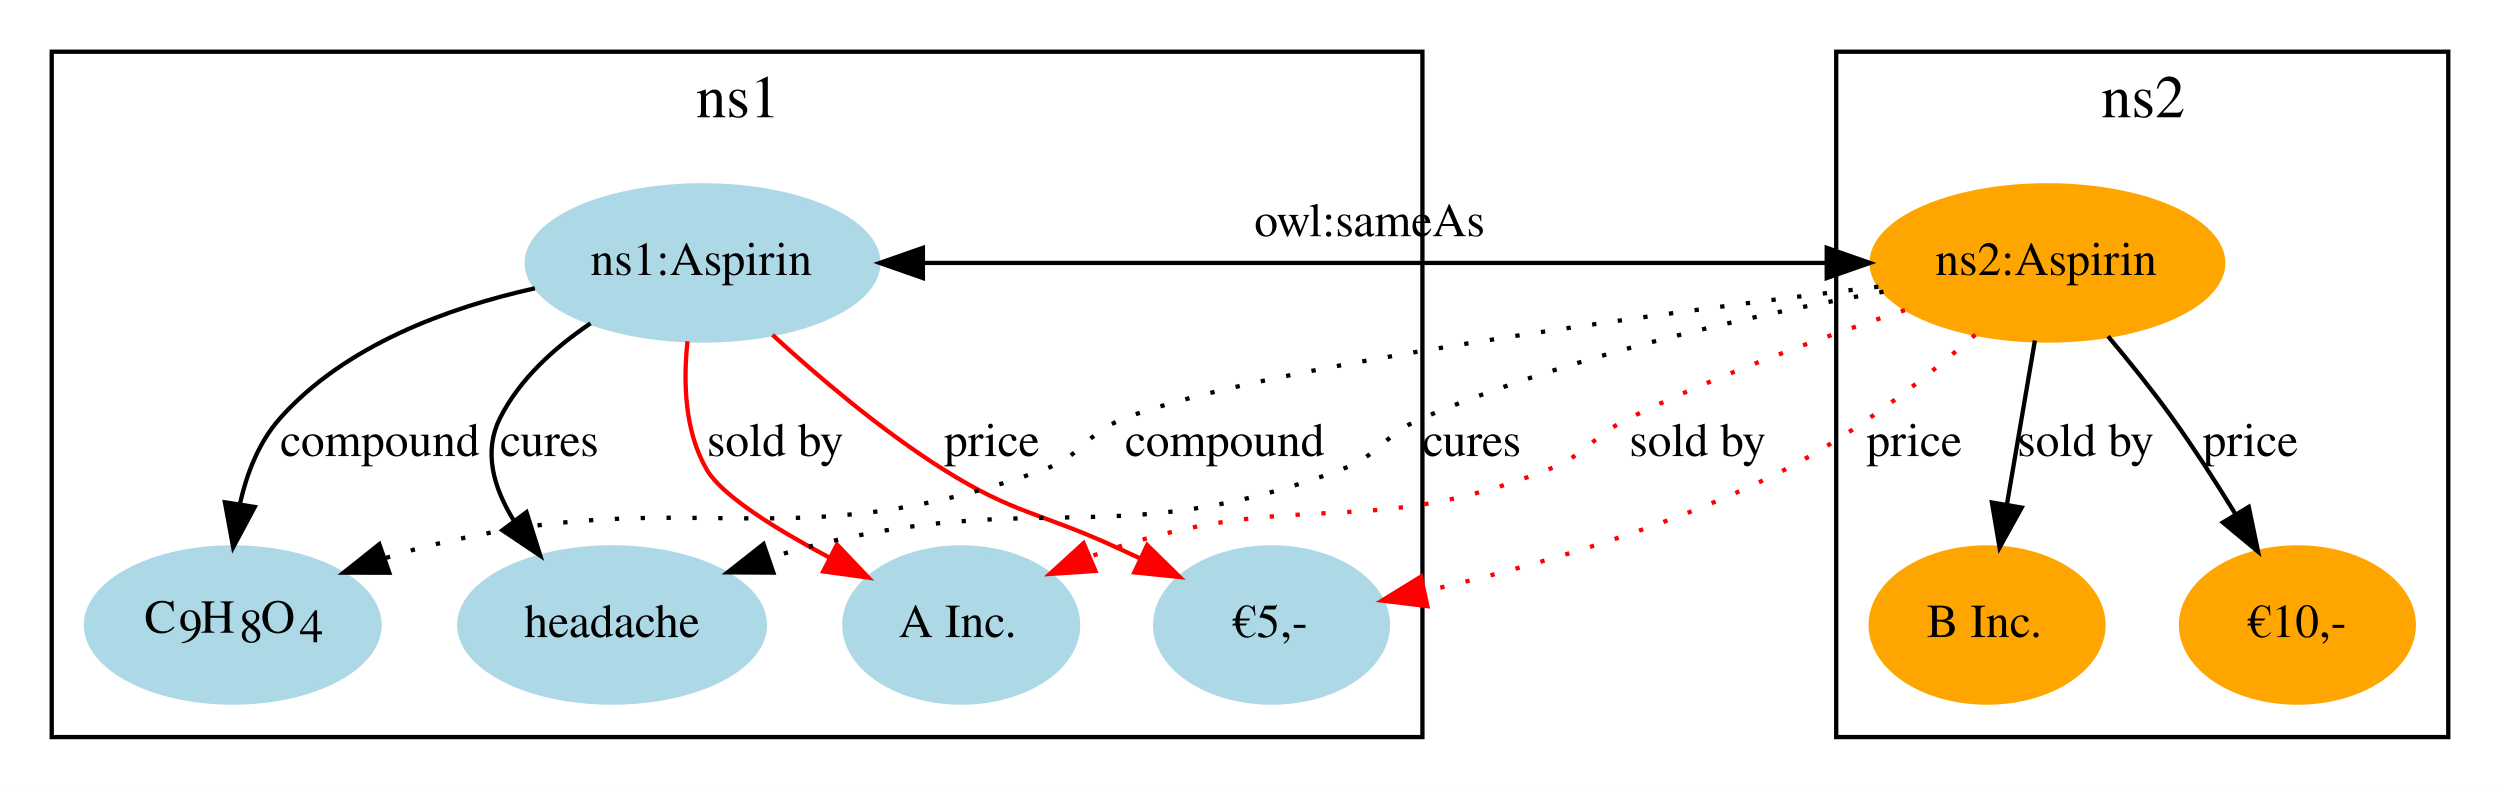
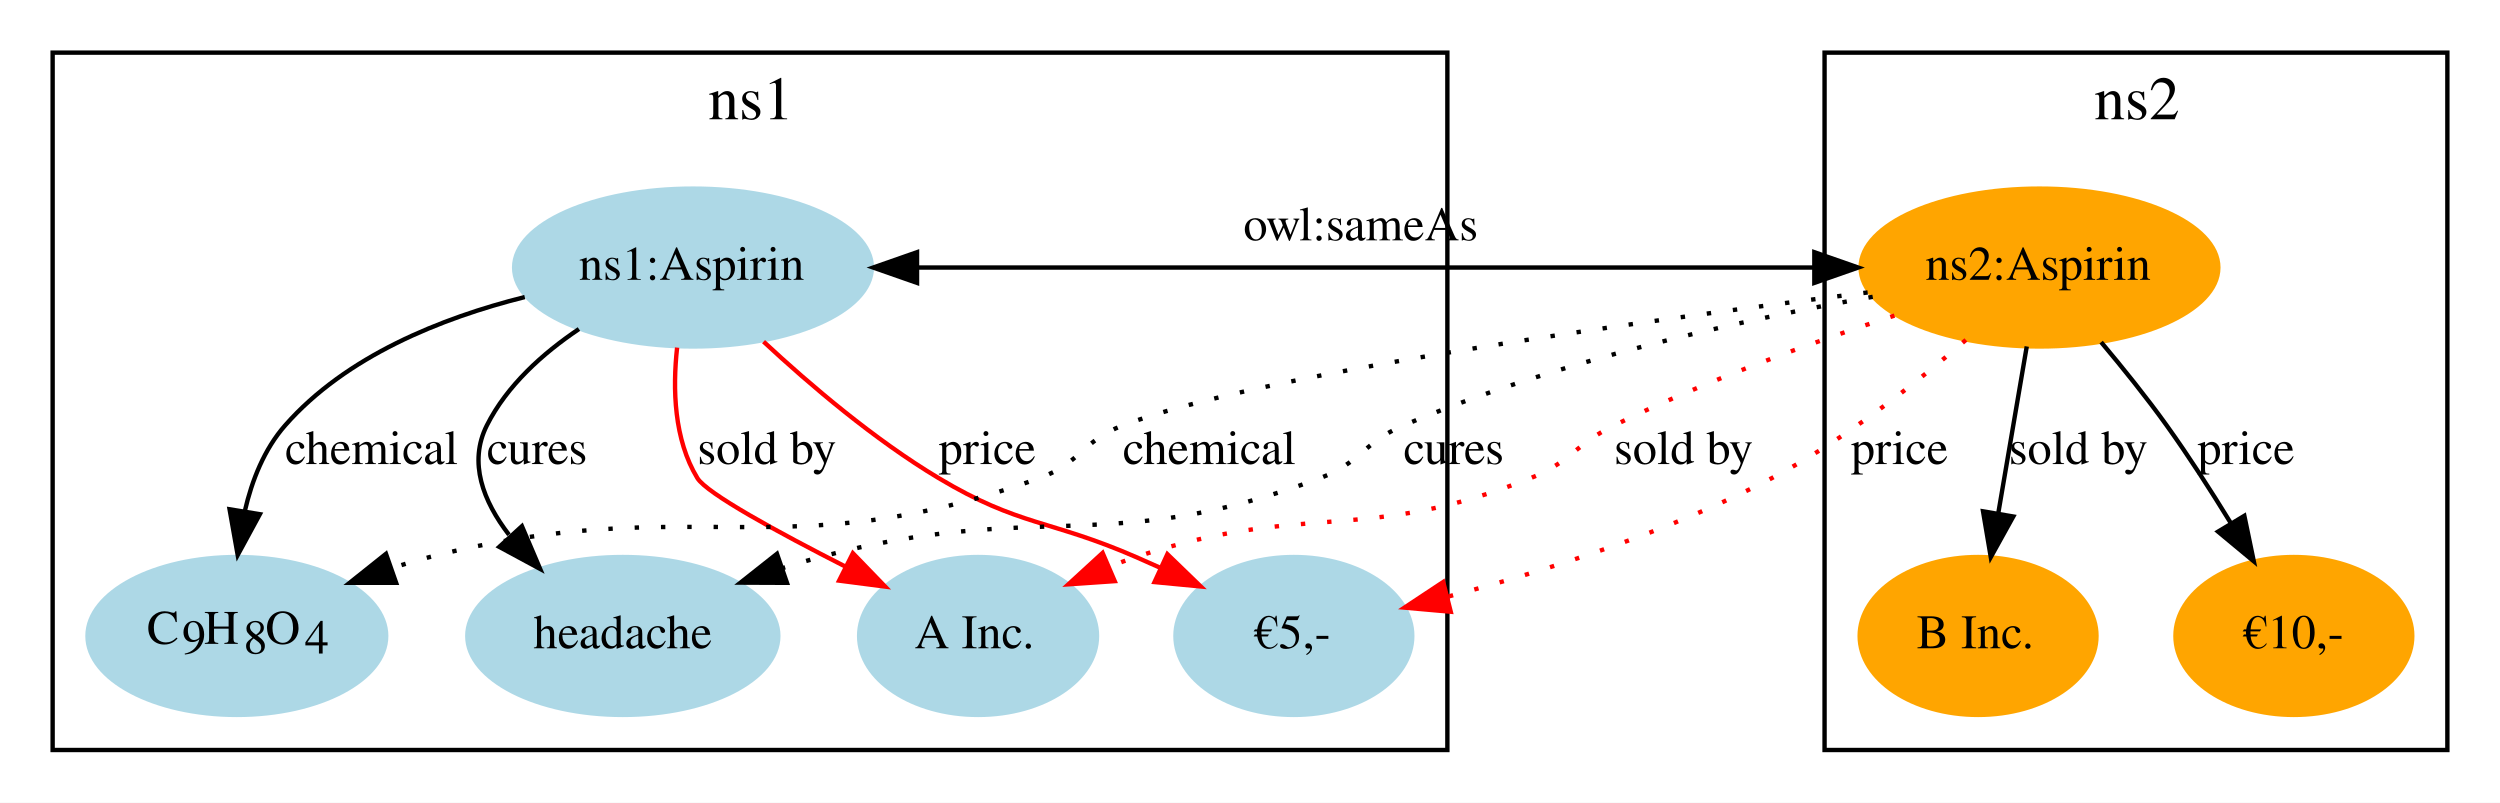
- <svg xmlns="http://www.w3.org/2000/svg" width="580pt" height="183pt" viewBox="0.00 0.00 580.00 183.00">
+ <svg xmlns="http://www.w3.org/2000/svg" width="570pt" height="183pt" viewBox="0.00 0.00 570.00 183.00">
  <g id="graph0" class="graph" transform="scale(1 1) rotate(0) translate(4 179)">
-     <polygon fill="white" stroke="none" points="-4,4 -4,-179 576,-179 576,4 -4,4" />
+     <polygon fill="white" stroke="none" points="-4,4 -4,-179 566,-179 566,4 -4,4" />
    <g id="clust1" class="cluster">
      <polygon fill="none" stroke="black" points="8,-8 8,-167 326,-167 326,-8 8,-8" />
      <text text-anchor="start" x="157.5" y="-151.8" font-family="Times,serif" font-size="14.00">ns1</text>
    </g>
    <g id="clust2" class="cluster">
-       <polygon fill="none" stroke="black" points="422,-8 422,-167 564,-167 564,-8 422,-8" />
-       <text text-anchor="start" x="483.5" y="-151.8" font-family="Times,serif" font-size="14.00">ns2</text>
+       <polygon fill="none" stroke="black" points="412,-8 412,-167 554,-167 554,-8 412,-8" />
+       <text text-anchor="start" x="473.5" y="-151.8" font-family="Times,serif" font-size="14.00">ns2</text>
    </g>
    <g id="node1" class="node">
      <ellipse fill="lightblue" stroke="lightblue" cx="50" cy="-34" rx="34.054" ry="18" />
      <text text-anchor="start" x="29.5" y="-32.2" font-family="Times,serif" font-size="11.00">C</text>
      <text text-anchor="start" x="37.5" y="-32.2" font-family="Times,serif" baseline-shift="sub" font-size="11.00">9</text>
      <text text-anchor="start" x="42.5" y="-32.2" font-family="Times,serif" font-size="11.00">H</text>
      <text text-anchor="start" x="51.5" y="-32.2" font-family="Times,serif" baseline-shift="sub" font-size="11.00">8</text>
      <text text-anchor="start" x="56.5" y="-32.2" font-family="Times,serif" font-size="11.00">O</text>
      <text text-anchor="start" x="65.5" y="-32.2" font-family="Times,serif" baseline-shift="sub" font-size="11.00">4</text>
    </g>
    <g id="node2" class="node">
-       <ellipse fill="lightblue" stroke="lightblue" cx="159" cy="-118" rx="40.782" ry="18" />
-       <text text-anchor="start" x="133" y="-115.2" font-family="Times,serif" font-size="11.00">ns1:Aspirin</text>
+       <ellipse fill="lightblue" stroke="lightblue" cx="154" cy="-118" rx="40.782" ry="18" />
+       <text text-anchor="start" x="128" y="-115.2" font-family="Times,serif" font-size="11.00">ns1:Aspirin</text>
    </g>
    <g id="edge1" class="edge">
-       <path fill="none" stroke="black" d="M120.093,-112.118C99.758,-107.585 76.04,-98.846 61,-82 56.125,-76.54 53.296,-69.335 51.685,-62.21" />
-       <polygon fill="black" stroke="black" points="55.098,-61.384 50.098,-52.043 48.182,-62.463 55.098,-61.384" />
-       <text text-anchor="start" x="61" y="-73.2" font-family="Times,serif" font-size="11.00">compound</text>
+       <path fill="none" stroke="black" d="M115.645,-111.272C96.656,-106.508 74.884,-97.818 61,-82 56.246,-76.584 53.444,-69.502 51.82,-62.486" />
+       <polygon fill="black" stroke="black" points="55.249,-61.764 50.193,-52.454 48.34,-62.885 55.249,-61.764" />
+       <text text-anchor="start" x="61" y="-73.2" font-family="Times,serif" font-size="11.00">chemical</text>
    </g>
    <g id="node3" class="node">
      <ellipse fill="lightblue" stroke="lightblue" cx="138" cy="-34" rx="35.458" ry="18" />
      <text text-anchor="middle" x="138" y="-31.2" font-family="Times,serif" font-size="11.00">headache</text>
    </g>
    <g id="edge2" class="edge">
-       <path fill="none" stroke="black" d="M132.998,-103.978C124.736,-98.421 116.565,-91.092 112,-82 108.09,-74.213 110.498,-65.85 115.133,-58.367" />
-       <polygon fill="black" stroke="black" points="118.151,-60.176 121.351,-50.076 112.551,-55.976 118.151,-60.176" />
-       <text text-anchor="start" x="112" y="-73.2" font-family="Times,serif" font-size="11.00">cures</text>
+       <path fill="none" stroke="black" d="M127.998,-103.978C119.736,-98.421 111.565,-91.092 107,-82 102.748,-73.532 106.161,-64.738 112.044,-57.079" />
+       <polygon fill="black" stroke="black" points="115.001,-59.031 119.151,-49.283 109.828,-54.315 115.001,-59.031" />
+       <text text-anchor="start" x="107" y="-73.2" font-family="Times,serif" font-size="11.00">cures</text>
    </g>
    <g id="node4" class="node">
      <ellipse fill="lightblue" stroke="lightblue" cx="219" cy="-34" rx="27.12" ry="18" />
      <text text-anchor="start" x="204.5" y="-31.2" font-family="Times,serif" font-size="11.00">A Inc.</text>
    </g>
    <g id="edge3" class="edge">
-       <path fill="none" stroke="red" d="M155.501,-99.82C154.493,-90.406 154.816,-78.881 160,-70 163.478,-64.041 175.896,-56.305 188.447,-49.623" />
-       <polygon fill="red" stroke="red" points="190.187,-52.664 197.485,-44.983 186.99,-46.437 190.187,-52.664" />
-       <text text-anchor="start" x="160" y="-73.2" font-family="Times,serif" font-size="11.00">sold by</text>
+       <path fill="none" stroke="red" d="M150.382,-99.749C149.336,-90.312 149.662,-78.789 155,-70 157.116,-66.516 173.288,-57.686 188.844,-49.767" />
+       <polygon fill="red" stroke="red" points="190.457,-52.873 197.821,-45.257 187.314,-46.618 190.457,-52.873" />
+       <text text-anchor="start" x="155" y="-73.2" font-family="Times,serif" font-size="11.00">sold by</text>
    </g>
    <g id="node5" class="node">
      <ellipse fill="lightblue" stroke="lightblue" cx="291" cy="-34" rx="27" ry="18" />
      <text text-anchor="start" x="282" y="-31.2" font-family="Times,serif" font-size="11.00">€5,-</text>
    </g>
    <g id="edge4" class="edge">
-       <path fill="none" stroke="red" d="M175.218,-101.312C185.927,-91.496 200.595,-79.042 215,-70 231.511,-59.636 237.296,-60.163 255,-52 256.789,-51.175 258.626,-50.323 260.477,-49.461" />
-       <polygon fill="red" stroke="red" points="262.141,-52.546 269.71,-45.133 259.17,-46.208 262.141,-52.546" />
-       <text text-anchor="start" x="215" y="-73.2" font-family="Times,serif" font-size="11.00">price</text>
+       <path fill="none" stroke="red" d="M170.09,-101.103C180.747,-91.203 195.407,-78.735 210,-70 228.483,-58.937 235.252,-60.603 255,-52 256.806,-51.213 258.656,-50.391 260.518,-49.551" />
+       <polygon fill="red" stroke="red" points="262.161,-52.648 269.777,-45.283 259.23,-46.29 262.161,-52.648" />
+       <text text-anchor="start" x="210" y="-73.2" font-family="Times,serif" font-size="11.00">price</text>
    </g>
    <g id="node6" class="node">
-       <ellipse fill="orange" stroke="orange" cx="471" cy="-118" rx="40.782" ry="18" />
-       <text text-anchor="start" x="445" y="-115.2" font-family="Times,serif" font-size="11.00">ns2:Aspirin</text>
+       <ellipse fill="orange" stroke="orange" cx="461" cy="-118" rx="40.782" ry="18" />
+       <text text-anchor="start" x="435" y="-115.2" font-family="Times,serif" font-size="11.00">ns2:Aspirin</text>
    </g>
    <g id="edge7" class="edge">
-       <path fill="none" stroke="black" d="M210.346,-118C268.266,-118 361.909,-118 419.778,-118" />
-       <polygon fill="black" stroke="black" points="210.109,-114.5 200.109,-118 210.109,-121.5 210.109,-114.5" />
-       <polygon fill="black" stroke="black" points="419.8,-121.5 429.8,-118 419.8,-114.5 419.8,-121.5" />
-       <text text-anchor="start" x="287" y="-124.2" font-family="Times,serif" font-size="11.00">owl:sameAs</text>
+       <path fill="none" stroke="black" d="M205.127,-118C261.788,-118 352.648,-118 409.47,-118" />
+       <polygon fill="black" stroke="black" points="205.085,-114.5 195.085,-118 205.085,-121.5 205.085,-114.5" />
+       <polygon fill="black" stroke="black" points="409.668,-121.5 419.668,-118 409.668,-114.5 409.668,-121.5" />
+       <text text-anchor="start" x="279.5" y="-124.2" font-family="Times,serif" font-size="11.00">owl:sameAs</text>
    </g>
    <g id="edge8" class="edge">
-       <path fill="none" stroke="black" stroke-dasharray="1,5" d="M431.786,-112.489C379.037,-106.096 288.237,-93.855 257,-82 247.662,-78.456 247.403,-73.367 238,-70 177.277,-48.258 156.548,-67.74 94,-52 91.171,-51.288 88.277,-50.445 85.391,-49.521" />
-       <polygon fill="black" stroke="black" points="86.312,-46.136 75.717,-46.142 84.004,-52.744 86.312,-46.136" />
-       <text text-anchor="start" x="257" y="-73.2" font-family="Times,serif" font-size="11.00">compound</text>
+       <path fill="none" stroke="black" stroke-dasharray="1,5" d="M421.827,-112.32C370.187,-105.828 282.333,-93.578 252,-82 242.669,-78.439 242.396,-73.388 233,-70 174.399,-48.871 154.376,-67.335 94,-52 91.172,-51.282 88.28,-50.434 85.395,-49.507" />
+       <polygon fill="black" stroke="black" points="86.317,-46.122 75.722,-46.122 84.005,-52.729 86.317,-46.122" />
+       <text text-anchor="start" x="252" y="-73.2" font-family="Times,serif" font-size="11.00">chemical</text>
    </g>
    <g id="edge9" class="edge">
-       <path fill="none" stroke="black" stroke-dasharray="1,5" d="M432.981,-111.324C403.088,-106.039 360.823,-96.726 326,-82 316.801,-78.11 316.369,-73.46 307,-70 254.759,-50.709 236.92,-65.922 183,-52 180.195,-51.276 177.324,-50.436 174.456,-49.525" />
-       <polygon fill="black" stroke="black" points="175.415,-46.153 164.82,-46.217 173.143,-52.774 175.415,-46.153" />
-       <text text-anchor="start" x="326" y="-73.2" font-family="Times,serif" font-size="11.00">cures</text>
+       <path fill="none" stroke="black" stroke-dasharray="1,5" d="M422.981,-111.324C393.088,-106.039 350.823,-96.726 316,-82 306.801,-78.11 306.348,-73.518 297,-70 248.993,-51.932 232.585,-65.132 183,-52 180.2,-51.258 177.332,-50.406 174.467,-49.485" />
+       <polygon fill="black" stroke="black" points="175.43,-46.115 164.835,-46.161 173.146,-52.732 175.43,-46.115" />
+       <text text-anchor="start" x="316" y="-73.2" font-family="Times,serif" font-size="11.00">cures</text>
    </g>
    <g id="edge10" class="edge">
-       <path fill="none" stroke="red" stroke-dasharray="1,5" d="M437.94,-107.05C418.836,-100.817 394.586,-92.067 374,-82 365.028,-77.613 364.309,-73.618 355,-70 312.909,-53.64 298.011,-65.76 255,-52 253.074,-51.384 251.119,-50.687 249.165,-49.935" />
-       <polygon fill="red" stroke="red" points="250.135,-46.544 239.563,-45.844 247.391,-52.984 250.135,-46.544" />
-       <text text-anchor="start" x="374" y="-73.2" font-family="Times,serif" font-size="11.00">sold by</text>
+       <path fill="none" stroke="red" stroke-dasharray="1,5" d="M427.94,-107.05C408.836,-100.817 384.586,-92.067 364,-82 355.028,-77.613 354.274,-73.708 345,-70 307.123,-54.856 293.73,-64.804 255,-52 253.08,-51.365 251.13,-50.654 249.18,-49.891" />
+       <polygon fill="red" stroke="red" points="250.156,-46.502 239.586,-45.773 247.395,-52.934 250.156,-46.502" />
+       <text text-anchor="start" x="364" y="-73.2" font-family="Times,serif" font-size="11.00">sold by</text>
    </g>
    <g id="edge11" class="edge">
-       <path fill="none" stroke="red" stroke-dasharray="1,5" d="M454.29,-101.365C442.642,-91.191 426.319,-78.316 410,-70 383.474,-56.483 350.892,-47.358 326.532,-41.823" />
-       <polygon fill="red" stroke="red" points="327.153,-38.377 316.637,-39.669 325.663,-45.216 327.153,-38.377" />
-       <text text-anchor="start" x="429" y="-73.2" font-family="Times,serif" font-size="11.00">price</text>
+       <path fill="none" stroke="red" stroke-dasharray="1,5" d="M444.223,-101.495C432.545,-91.378 416.215,-78.516 400,-70 376.607,-57.714 348.114,-48.75 326.128,-42.97" />
+       <polygon fill="red" stroke="red" points="326.77,-39.523 316.217,-40.463 325.054,-46.309 326.77,-39.523" />
+       <text text-anchor="start" x="418" y="-73.2" font-family="Times,serif" font-size="11.00">price</text>
    </g>
    <g id="node7" class="node">
-       <ellipse fill="orange" stroke="orange" cx="457" cy="-34" rx="27" ry="18" />
-       <text text-anchor="start" x="443" y="-31.2" font-family="Times,serif" font-size="11.00">B Inc.</text>
+       <ellipse fill="orange" stroke="orange" cx="447" cy="-34" rx="27" ry="18" />
+       <text text-anchor="start" x="433" y="-31.2" font-family="Times,serif" font-size="11.00">B Inc.</text>
    </g>
    <g id="edge5" class="edge">
-       <path fill="none" stroke="black" d="M468.099,-100.01C466.222,-89.015 463.738,-74.463 461.595,-61.916" />
-       <polygon fill="black" stroke="black" points="465.03,-61.237 459.897,-51.969 458.13,-62.415 465.03,-61.237" />
-       <text text-anchor="start" x="464" y="-73.2" font-family="Times,serif" font-size="11.00">sold by</text>
+       <path fill="none" stroke="black" d="M458.099,-100.01C456.222,-89.015 453.738,-74.463 451.595,-61.916" />
+       <polygon fill="black" stroke="black" points="455.03,-61.237 449.897,-51.969 448.13,-62.415 455.03,-61.237" />
+       <text text-anchor="start" x="454" y="-73.2" font-family="Times,serif" font-size="11.00">sold by</text>
    </g>
    <g id="node8" class="node">
-       <ellipse fill="orange" stroke="orange" cx="529" cy="-34" rx="27" ry="18" />
-       <text text-anchor="start" x="517.5" y="-31.2" font-family="Times,serif" font-size="11.00">€10,-</text>
+       <ellipse fill="orange" stroke="orange" cx="519" cy="-34" rx="27" ry="18" />
+       <text text-anchor="start" x="507.5" y="-31.2" font-family="Times,serif" font-size="11.00">€10,-</text>
    </g>
    <g id="edge6" class="edge">
-       <path fill="none" stroke="black" d="M485.057,-100.992C489.968,-95.155 495.4,-88.412 500,-82 505.031,-74.989 510.108,-67.098 514.578,-59.813" />
-       <polygon fill="black" stroke="black" points="517.711,-61.395 519.866,-51.021 511.713,-57.787 517.711,-61.395" />
-       <text text-anchor="start" x="507" y="-73.2" font-family="Times,serif" font-size="11.00">price</text>
+       <path fill="none" stroke="black" d="M475.057,-100.992C479.968,-95.155 485.4,-88.412 490,-82 495.031,-74.989 500.108,-67.098 504.578,-59.813" />
+       <polygon fill="black" stroke="black" points="507.711,-61.395 509.866,-51.021 501.713,-57.787 507.711,-61.395" />
+       <text text-anchor="start" x="497" y="-73.2" font-family="Times,serif" font-size="11.00">price</text>
    </g>
  </g>
</svg>
